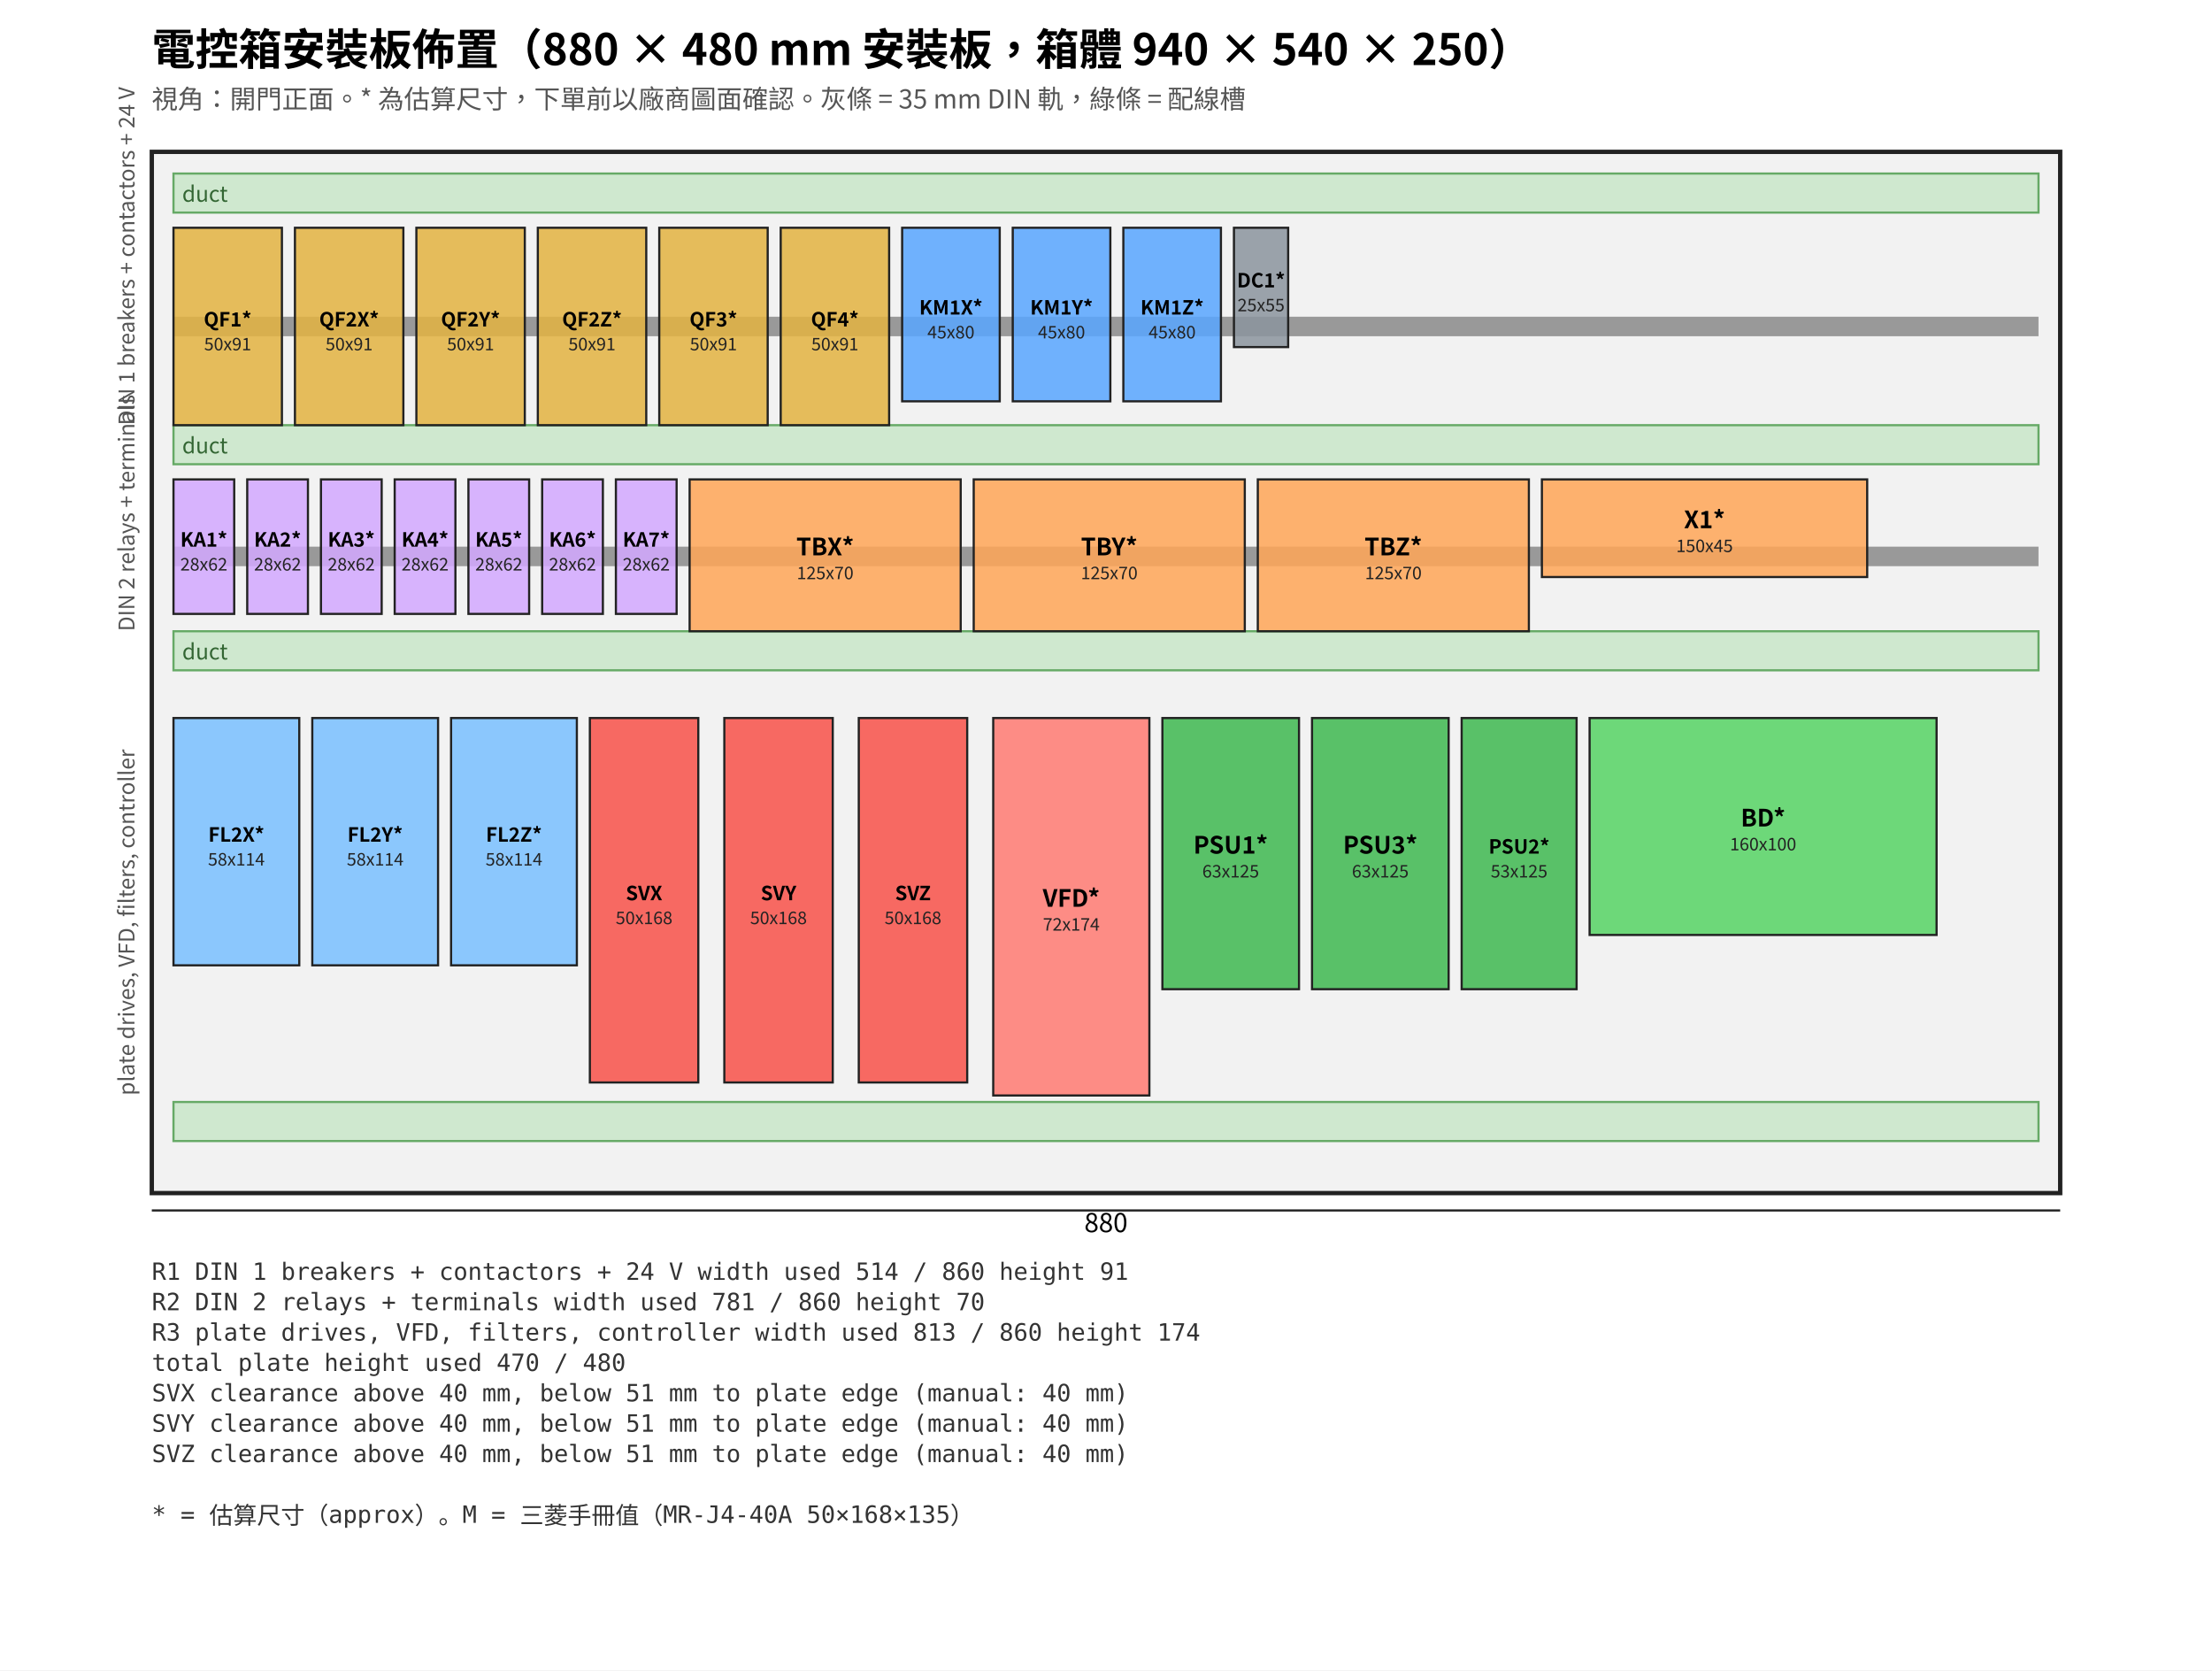
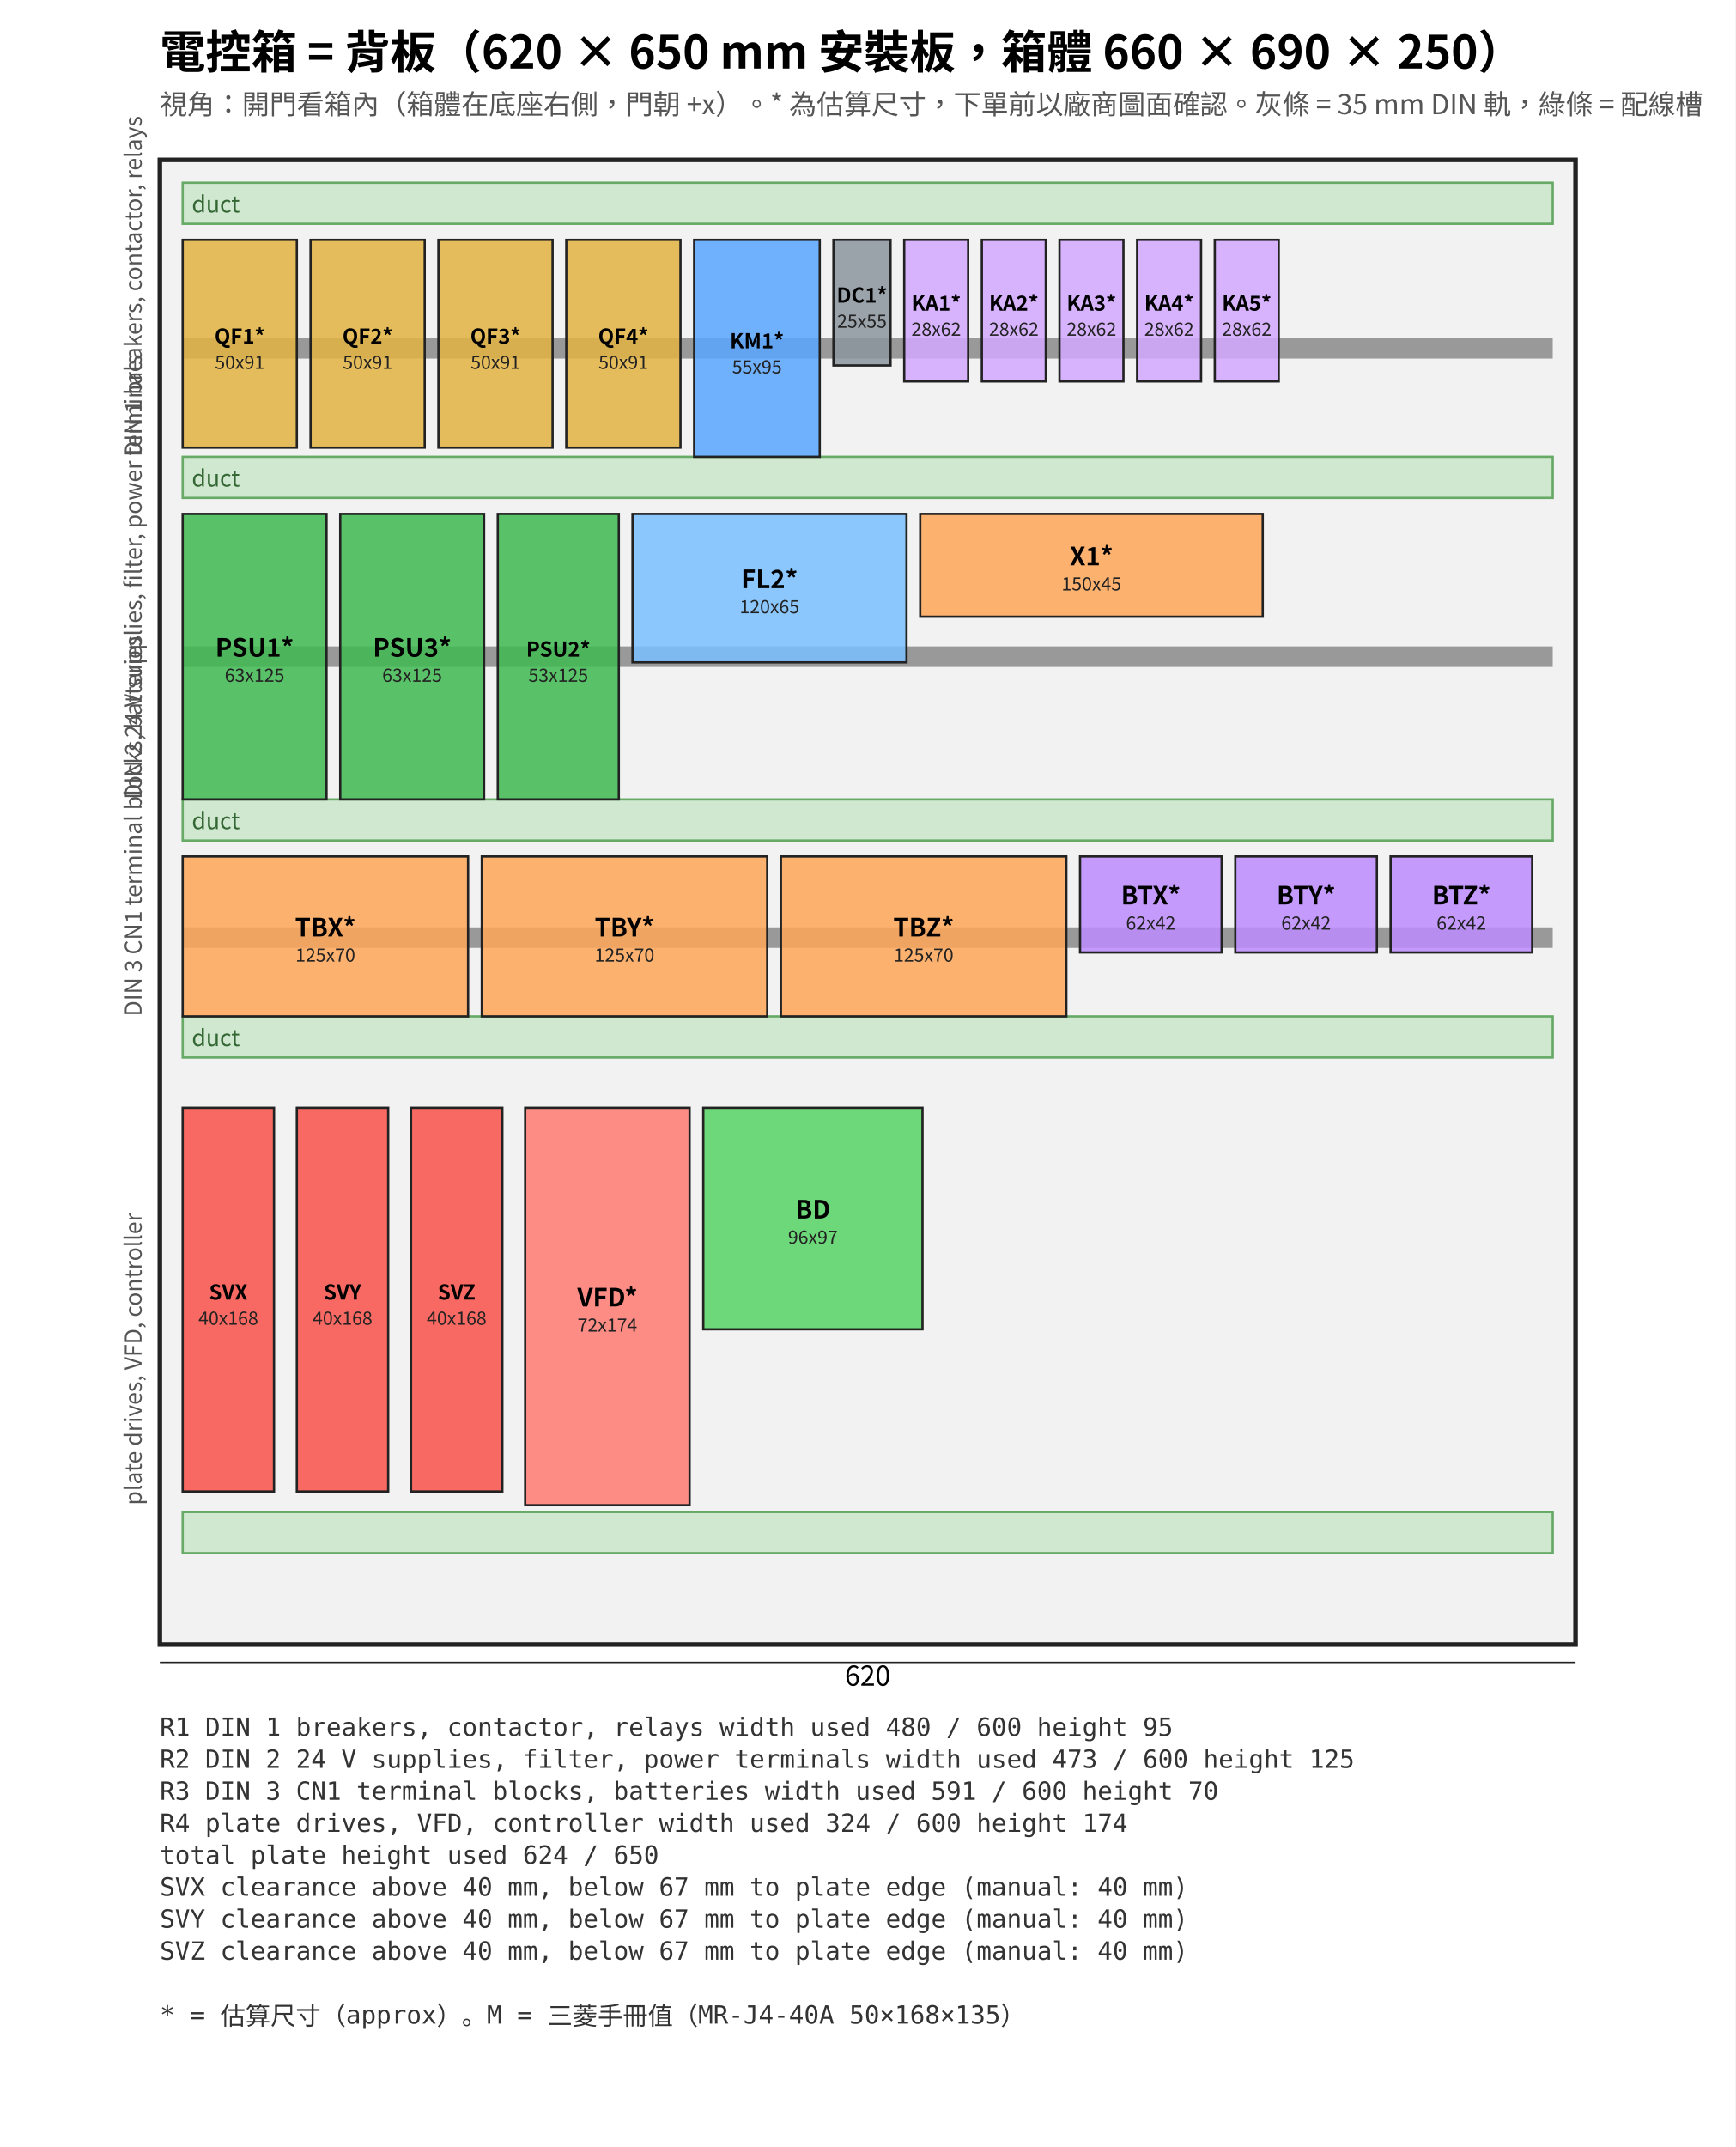
- <svg xmlns="http://www.w3.org/2000/svg" width="1020" height="770" viewBox="0 0 1020 770" font-family="Noto Sans CJK TC, sans-serif">
+ <svg xmlns="http://www.w3.org/2000/svg" width="760" height="940" viewBox="0 0 760 940" font-family="Noto Sans CJK TC, sans-serif">
  <rect width="100%" height="100%" fill="#fff" />
-   <text x="70" y="30" font-size="20" font-weight="bold">電控箱安裝板佈置（880 × 480 mm 安裝板，箱體 940 × 540 × 250）</text>
-   <text x="70" y="50" font-size="12" fill="#555">視角：開門正面。* 為估算尺寸，下單前以廠商圖面確認。灰條 = 35 mm DIN 軌，綠條 = 配線槽</text>
-   <rect x="70" y="70" width="880" height="480" fill="#f2f2f2" stroke="#222" stroke-width="2" />
-   <rect x="80" y="80" width="860" height="18" fill="#cfe8cf" stroke="#6a6" />
+   <text x="70" y="30" font-size="20" font-weight="bold">電控箱 = 背板（620 × 650 mm 安裝板，箱體 660 × 690 × 250）</text>
+   <text x="70" y="50" font-size="12" fill="#555">視角：開門看箱內（箱體在底座右側，門朝 +x）。* 為估算尺寸，下單前以廠商圖面確認。灰條 = 35 mm DIN 軌，綠條 = 配線槽</text>
+   <rect x="70" y="70" width="620" height="650" fill="#f2f2f2" stroke="#222" stroke-width="2" />
+   <rect x="80" y="80" width="600" height="18" fill="#cfe8cf" stroke="#6a6" />
  <text x="84" y="93" font-size="10" fill="#363">duct</text>
-   <rect x="80" y="146" width="860" height="9" fill="#999" />
-   <text x="62" y="196" font-size="10" fill="#555" transform="rotate(-90 62 196)">DIN 1  breakers + contactors + 24 V</text>
-   <rect x="80" y="196" width="860" height="18" fill="#cfe8cf" stroke="#6a6" />
-   <text x="84" y="209" font-size="10" fill="#363">duct</text>
-   <rect x="80" y="252" width="860" height="9" fill="#999" />
-   <text x="62" y="291" font-size="10" fill="#555" transform="rotate(-90 62 291)">DIN 2  relays + terminals</text>
-   <rect x="80" y="291" width="860" height="18" fill="#cfe8cf" stroke="#6a6" />
-   <text x="84" y="304" font-size="10" fill="#363">duct</text>
-   <text x="62" y="505" font-size="10" fill="#555" transform="rotate(-90 62 505)">plate  drives, VFD, filters, controller</text>
-   <rect x="80" y="508" width="860" height="18" fill="#cfe8cf" stroke="#6a6" />
+   <rect x="80" y="148" width="600" height="9" fill="#999" />
+   <text x="62" y="200" font-size="10" fill="#555" transform="rotate(-90 62 200)">DIN 1  breakers, contactor, relays</text>
+   <rect x="80" y="200" width="600" height="18" fill="#cfe8cf" stroke="#6a6" />
+   <text x="84" y="213" font-size="10" fill="#363">duct</text>
+   <rect x="80" y="283" width="600" height="9" fill="#999" />
+   <text x="62" y="350" font-size="10" fill="#555" transform="rotate(-90 62 350)">DIN 2  24 V supplies, filter, power terminals</text>
+   <rect x="80" y="350" width="600" height="18" fill="#cfe8cf" stroke="#6a6" />
+   <text x="84" y="363" font-size="10" fill="#363">duct</text>
+   <rect x="80" y="406" width="600" height="9" fill="#999" />
+   <text x="62" y="445" font-size="10" fill="#555" transform="rotate(-90 62 445)">DIN 3  CN1 terminal blocks, batteries</text>
+   <rect x="80" y="445" width="600" height="18" fill="#cfe8cf" stroke="#6a6" />
+   <text x="84" y="458" font-size="10" fill="#363">duct</text>
+   <text x="62" y="659" font-size="10" fill="#555" transform="rotate(-90 62 659)">plate  drives, VFD, controller</text>
+   <rect x="80" y="662" width="600" height="18" fill="#cfe8cf" stroke="#6a6" />
  <rect x="80.0" y="105.0" width="50" height="91" fill="#e3b341" fill-opacity="0.85" stroke="#222" />
  <text x="105.0" y="150.5" font-size="9" text-anchor="middle" font-weight="bold">QF1*</text>
  <text x="105.0" y="161.5" font-size="8" text-anchor="middle" fill="#222">50x91</text>
  <rect x="136.0" y="105.0" width="50" height="91" fill="#e3b341" fill-opacity="0.85" stroke="#222" />
-   <text x="161.0" y="150.5" font-size="9" text-anchor="middle" font-weight="bold">QF2X*</text>
+   <text x="161.0" y="150.5" font-size="9" text-anchor="middle" font-weight="bold">QF2*</text>
  <text x="161.0" y="161.5" font-size="8" text-anchor="middle" fill="#222">50x91</text>
  <rect x="192.0" y="105.0" width="50" height="91" fill="#e3b341" fill-opacity="0.85" stroke="#222" />
-   <text x="217.0" y="150.5" font-size="9" text-anchor="middle" font-weight="bold">QF2Y*</text>
+   <text x="217.0" y="150.5" font-size="9" text-anchor="middle" font-weight="bold">QF3*</text>
  <text x="217.0" y="161.5" font-size="8" text-anchor="middle" fill="#222">50x91</text>
  <rect x="248.0" y="105.0" width="50" height="91" fill="#e3b341" fill-opacity="0.85" stroke="#222" />
-   <text x="273.0" y="150.5" font-size="9" text-anchor="middle" font-weight="bold">QF2Z*</text>
+   <text x="273.0" y="150.5" font-size="9" text-anchor="middle" font-weight="bold">QF4*</text>
  <text x="273.0" y="161.5" font-size="8" text-anchor="middle" fill="#222">50x91</text>
-   <rect x="304.0" y="105.0" width="50" height="91" fill="#e3b341" fill-opacity="0.85" stroke="#222" />
-   <text x="329.0" y="150.5" font-size="9" text-anchor="middle" font-weight="bold">QF3*</text>
-   <text x="329.0" y="161.5" font-size="8" text-anchor="middle" fill="#222">50x91</text>
-   <rect x="360.0" y="105.0" width="50" height="91" fill="#e3b341" fill-opacity="0.85" stroke="#222" />
-   <text x="385.0" y="150.5" font-size="9" text-anchor="middle" font-weight="bold">QF4*</text>
-   <text x="385.0" y="161.5" font-size="8" text-anchor="middle" fill="#222">50x91</text>
-   <rect x="416.0" y="105.0" width="45" height="80" fill="#58a6ff" fill-opacity="0.85" stroke="#222" />
-   <text x="438.5" y="145.0" font-size="9" text-anchor="middle" font-weight="bold">KM1X*</text>
-   <text x="438.5" y="156.0" font-size="8" text-anchor="middle" fill="#222">45x80</text>
-   <rect x="467.0" y="105.0" width="45" height="80" fill="#58a6ff" fill-opacity="0.85" stroke="#222" />
-   <text x="489.5" y="145.0" font-size="9" text-anchor="middle" font-weight="bold">KM1Y*</text>
-   <text x="489.5" y="156.0" font-size="8" text-anchor="middle" fill="#222">45x80</text>
-   <rect x="518.0" y="105.0" width="45" height="80" fill="#58a6ff" fill-opacity="0.85" stroke="#222" />
-   <text x="540.5" y="145.0" font-size="9" text-anchor="middle" font-weight="bold">KM1Z*</text>
-   <text x="540.5" y="156.0" font-size="8" text-anchor="middle" fill="#222">45x80</text>
-   <rect x="569.0" y="105.0" width="25" height="55" fill="#8b949e" fill-opacity="0.85" stroke="#222" />
-   <text x="581.5" y="132.5" font-size="9" text-anchor="middle" font-weight="bold">DC1*</text>
-   <text x="581.5" y="143.5" font-size="8" text-anchor="middle" fill="#222">25x55</text>
-   <rect x="80.0" y="221.0" width="28" height="62" fill="#d2a8ff" fill-opacity="0.85" stroke="#222" />
-   <text x="94.0" y="252.0" font-size="9" text-anchor="middle" font-weight="bold">KA1*</text>
-   <text x="94.0" y="263.0" font-size="8" text-anchor="middle" fill="#222">28x62</text>
-   <rect x="114.0" y="221.0" width="28" height="62" fill="#d2a8ff" fill-opacity="0.85" stroke="#222" />
-   <text x="128.0" y="252.0" font-size="9" text-anchor="middle" font-weight="bold">KA2*</text>
-   <text x="128.0" y="263.0" font-size="8" text-anchor="middle" fill="#222">28x62</text>
-   <rect x="148.0" y="221.0" width="28" height="62" fill="#d2a8ff" fill-opacity="0.85" stroke="#222" />
-   <text x="162.0" y="252.0" font-size="9" text-anchor="middle" font-weight="bold">KA3*</text>
-   <text x="162.0" y="263.0" font-size="8" text-anchor="middle" fill="#222">28x62</text>
-   <rect x="182.0" y="221.0" width="28" height="62" fill="#d2a8ff" fill-opacity="0.85" stroke="#222" />
-   <text x="196.0" y="252.0" font-size="9" text-anchor="middle" font-weight="bold">KA4*</text>
-   <text x="196.0" y="263.0" font-size="8" text-anchor="middle" fill="#222">28x62</text>
-   <rect x="216.0" y="221.0" width="28" height="62" fill="#d2a8ff" fill-opacity="0.85" stroke="#222" />
-   <text x="230.0" y="252.0" font-size="9" text-anchor="middle" font-weight="bold">KA5*</text>
-   <text x="230.0" y="263.0" font-size="8" text-anchor="middle" fill="#222">28x62</text>
-   <rect x="250.0" y="221.0" width="28" height="62" fill="#d2a8ff" fill-opacity="0.85" stroke="#222" />
-   <text x="264.0" y="252.0" font-size="9" text-anchor="middle" font-weight="bold">KA6*</text>
-   <text x="264.0" y="263.0" font-size="8" text-anchor="middle" fill="#222">28x62</text>
-   <rect x="284.0" y="221.0" width="28" height="62" fill="#d2a8ff" fill-opacity="0.85" stroke="#222" />
-   <text x="298.0" y="252.0" font-size="9" text-anchor="middle" font-weight="bold">KA7*</text>
-   <text x="298.0" y="263.0" font-size="8" text-anchor="middle" fill="#222">28x62</text>
-   <rect x="318.0" y="221.0" width="125" height="70" fill="#ffa657" fill-opacity="0.85" stroke="#222" />
-   <text x="380.5" y="256.0" font-size="11" text-anchor="middle" font-weight="bold">TBX*</text>
-   <text x="380.5" y="267.0" font-size="8" text-anchor="middle" fill="#222">125x70</text>
-   <rect x="449.0" y="221.0" width="125" height="70" fill="#ffa657" fill-opacity="0.85" stroke="#222" />
-   <text x="511.5" y="256.0" font-size="11" text-anchor="middle" font-weight="bold">TBY*</text>
-   <text x="511.5" y="267.0" font-size="8" text-anchor="middle" fill="#222">125x70</text>
-   <rect x="580.0" y="221.0" width="125" height="70" fill="#ffa657" fill-opacity="0.85" stroke="#222" />
-   <text x="642.5" y="256.0" font-size="11" text-anchor="middle" font-weight="bold">TBZ*</text>
-   <text x="642.5" y="267.0" font-size="8" text-anchor="middle" fill="#222">125x70</text>
-   <rect x="711.0" y="221.0" width="150" height="45" fill="#ffa657" fill-opacity="0.85" stroke="#222" />
-   <text x="786.0" y="243.5" font-size="11" text-anchor="middle" font-weight="bold">X1*</text>
-   <text x="786.0" y="254.5" font-size="8" text-anchor="middle" fill="#222">150x45</text>
-   <rect x="80.0" y="331.0" width="58" height="114" fill="#79c0ff" fill-opacity="0.85" stroke="#222" />
-   <text x="109.0" y="388.0" font-size="9" text-anchor="middle" font-weight="bold">FL2X*</text>
-   <text x="109.0" y="399.0" font-size="8" text-anchor="middle" fill="#222">58x114</text>
-   <rect x="144.0" y="331.0" width="58" height="114" fill="#79c0ff" fill-opacity="0.85" stroke="#222" />
-   <text x="173.0" y="388.0" font-size="9" text-anchor="middle" font-weight="bold">FL2Y*</text>
-   <text x="173.0" y="399.0" font-size="8" text-anchor="middle" fill="#222">58x114</text>
-   <rect x="208.0" y="331.0" width="58" height="114" fill="#79c0ff" fill-opacity="0.85" stroke="#222" />
-   <text x="237.0" y="388.0" font-size="9" text-anchor="middle" font-weight="bold">FL2Z*</text>
-   <text x="237.0" y="399.0" font-size="8" text-anchor="middle" fill="#222">58x114</text>
-   <rect x="272.0" y="331.0" width="50" height="168" fill="#f85149" fill-opacity="0.85" stroke="#222" />
-   <text x="297.0" y="415.0" font-size="9" text-anchor="middle" font-weight="bold">SVX</text>
-   <text x="297.0" y="426.0" font-size="8" text-anchor="middle" fill="#222">50x168</text>
-   <rect x="334.0" y="331.0" width="50" height="168" fill="#f85149" fill-opacity="0.85" stroke="#222" />
-   <text x="359.0" y="415.0" font-size="9" text-anchor="middle" font-weight="bold">SVY</text>
-   <text x="359.0" y="426.0" font-size="8" text-anchor="middle" fill="#222">50x168</text>
-   <rect x="396.0" y="331.0" width="50" height="168" fill="#f85149" fill-opacity="0.85" stroke="#222" />
-   <text x="421.0" y="415.0" font-size="9" text-anchor="middle" font-weight="bold">SVZ</text>
-   <text x="421.0" y="426.0" font-size="8" text-anchor="middle" fill="#222">50x168</text>
-   <rect x="458.0" y="331.0" width="72" height="174" fill="#ff7b72" fill-opacity="0.85" stroke="#222" />
-   <text x="494.0" y="418.0" font-size="11" text-anchor="middle" font-weight="bold">VFD*</text>
-   <text x="494.0" y="429.0" font-size="8" text-anchor="middle" fill="#222">72x174</text>
-   <rect x="536.0" y="331.0" width="63" height="125" fill="#3fb950" fill-opacity="0.85" stroke="#222" />
-   <text x="567.5" y="393.5" font-size="11" text-anchor="middle" font-weight="bold">PSU1*</text>
-   <text x="567.5" y="404.5" font-size="8" text-anchor="middle" fill="#222">63x125</text>
-   <rect x="605.0" y="331.0" width="63" height="125" fill="#3fb950" fill-opacity="0.85" stroke="#222" />
-   <text x="636.5" y="393.5" font-size="11" text-anchor="middle" font-weight="bold">PSU3*</text>
-   <text x="636.5" y="404.5" font-size="8" text-anchor="middle" fill="#222">63x125</text>
-   <rect x="674.0" y="331.0" width="53" height="125" fill="#3fb950" fill-opacity="0.85" stroke="#222" />
-   <text x="700.5" y="393.5" font-size="9" text-anchor="middle" font-weight="bold">PSU2*</text>
-   <text x="700.5" y="404.5" font-size="8" text-anchor="middle" fill="#222">53x125</text>
-   <rect x="733.0" y="331.0" width="160" height="100" fill="#56d364" fill-opacity="0.85" stroke="#222" />
-   <text x="813.0" y="381.0" font-size="11" text-anchor="middle" font-weight="bold">BD*</text>
-   <text x="813.0" y="392.0" font-size="8" text-anchor="middle" fill="#222">160x100</text>
-   <text x="510" y="568" font-size="12" text-anchor="middle">880</text>
-   <line x1="70" y1="558" x2="950" y2="558" stroke="#222" />
-   <text x="70" y="590" font-size="11" fill="#333" font-family="monospace">R1 DIN 1  breakers + contactors + 24 V           width used  514 / 860   height  91</text>
-   <text x="70" y="604" font-size="11" fill="#333" font-family="monospace">R2 DIN 2  relays + terminals                     width used  781 / 860   height  70</text>
-   <text x="70" y="618" font-size="11" fill="#333" font-family="monospace">R3 plate  drives, VFD, filters, controller       width used  813 / 860   height 174</text>
-   <text x="70" y="632" font-size="11" fill="#333" font-family="monospace">total plate height used 470 / 480</text>
-   <text x="70" y="646" font-size="11" fill="#333" font-family="monospace">SVX clearance above 40 mm, below 51 mm to plate edge (manual: 40 mm)</text>
-   <text x="70" y="660" font-size="11" fill="#333" font-family="monospace">SVY clearance above 40 mm, below 51 mm to plate edge (manual: 40 mm)</text>
-   <text x="70" y="674" font-size="11" fill="#333" font-family="monospace">SVZ clearance above 40 mm, below 51 mm to plate edge (manual: 40 mm)</text>
-   <text x="70" y="688" font-size="11" fill="#333" font-family="monospace" />
-   <text x="70" y="702" font-size="11" fill="#333" font-family="monospace">* = 估算尺寸（approx）。M = 三菱手冊值（MR-J4-40A 50×168×135）</text>
+   <rect x="304.0" y="105.0" width="55" height="95" fill="#58a6ff" fill-opacity="0.85" stroke="#222" />
+   <text x="331.5" y="152.5" font-size="9" text-anchor="middle" font-weight="bold">KM1*</text>
+   <text x="331.5" y="163.5" font-size="8" text-anchor="middle" fill="#222">55x95</text>
+   <rect x="365.0" y="105.0" width="25" height="55" fill="#8b949e" fill-opacity="0.85" stroke="#222" />
+   <text x="377.5" y="132.5" font-size="9" text-anchor="middle" font-weight="bold">DC1*</text>
+   <text x="377.5" y="143.5" font-size="8" text-anchor="middle" fill="#222">25x55</text>
+   <rect x="396.0" y="105.0" width="28" height="62" fill="#d2a8ff" fill-opacity="0.85" stroke="#222" />
+   <text x="410.0" y="136.0" font-size="9" text-anchor="middle" font-weight="bold">KA1*</text>
+   <text x="410.0" y="147.0" font-size="8" text-anchor="middle" fill="#222">28x62</text>
+   <rect x="430.0" y="105.0" width="28" height="62" fill="#d2a8ff" fill-opacity="0.85" stroke="#222" />
+   <text x="444.0" y="136.0" font-size="9" text-anchor="middle" font-weight="bold">KA2*</text>
+   <text x="444.0" y="147.0" font-size="8" text-anchor="middle" fill="#222">28x62</text>
+   <rect x="464.0" y="105.0" width="28" height="62" fill="#d2a8ff" fill-opacity="0.85" stroke="#222" />
+   <text x="478.0" y="136.0" font-size="9" text-anchor="middle" font-weight="bold">KA3*</text>
+   <text x="478.0" y="147.0" font-size="8" text-anchor="middle" fill="#222">28x62</text>
+   <rect x="498.0" y="105.0" width="28" height="62" fill="#d2a8ff" fill-opacity="0.85" stroke="#222" />
+   <text x="512.0" y="136.0" font-size="9" text-anchor="middle" font-weight="bold">KA4*</text>
+   <text x="512.0" y="147.0" font-size="8" text-anchor="middle" fill="#222">28x62</text>
+   <rect x="532.0" y="105.0" width="28" height="62" fill="#d2a8ff" fill-opacity="0.85" stroke="#222" />
+   <text x="546.0" y="136.0" font-size="9" text-anchor="middle" font-weight="bold">KA5*</text>
+   <text x="546.0" y="147.0" font-size="8" text-anchor="middle" fill="#222">28x62</text>
+   <rect x="80.0" y="225.0" width="63" height="125" fill="#3fb950" fill-opacity="0.85" stroke="#222" />
+   <text x="111.5" y="287.5" font-size="11" text-anchor="middle" font-weight="bold">PSU1*</text>
+   <text x="111.5" y="298.5" font-size="8" text-anchor="middle" fill="#222">63x125</text>
+   <rect x="149.0" y="225.0" width="63" height="125" fill="#3fb950" fill-opacity="0.85" stroke="#222" />
+   <text x="180.5" y="287.5" font-size="11" text-anchor="middle" font-weight="bold">PSU3*</text>
+   <text x="180.5" y="298.5" font-size="8" text-anchor="middle" fill="#222">63x125</text>
+   <rect x="218.0" y="225.0" width="53" height="125" fill="#3fb950" fill-opacity="0.85" stroke="#222" />
+   <text x="244.5" y="287.5" font-size="9" text-anchor="middle" font-weight="bold">PSU2*</text>
+   <text x="244.5" y="298.5" font-size="8" text-anchor="middle" fill="#222">53x125</text>
+   <rect x="277.0" y="225.0" width="120" height="65" fill="#79c0ff" fill-opacity="0.85" stroke="#222" />
+   <text x="337.0" y="257.5" font-size="11" text-anchor="middle" font-weight="bold">FL2*</text>
+   <text x="337.0" y="268.5" font-size="8" text-anchor="middle" fill="#222">120x65</text>
+   <rect x="403.0" y="225.0" width="150" height="45" fill="#ffa657" fill-opacity="0.85" stroke="#222" />
+   <text x="478.0" y="247.5" font-size="11" text-anchor="middle" font-weight="bold">X1*</text>
+   <text x="478.0" y="258.5" font-size="8" text-anchor="middle" fill="#222">150x45</text>
+   <rect x="80.0" y="375.0" width="125" height="70" fill="#ffa657" fill-opacity="0.85" stroke="#222" />
+   <text x="142.5" y="410.0" font-size="11" text-anchor="middle" font-weight="bold">TBX*</text>
+   <text x="142.5" y="421.0" font-size="8" text-anchor="middle" fill="#222">125x70</text>
+   <rect x="211.0" y="375.0" width="125" height="70" fill="#ffa657" fill-opacity="0.85" stroke="#222" />
+   <text x="273.5" y="410.0" font-size="11" text-anchor="middle" font-weight="bold">TBY*</text>
+   <text x="273.5" y="421.0" font-size="8" text-anchor="middle" fill="#222">125x70</text>
+   <rect x="342.0" y="375.0" width="125" height="70" fill="#ffa657" fill-opacity="0.85" stroke="#222" />
+   <text x="404.5" y="410.0" font-size="11" text-anchor="middle" font-weight="bold">TBZ*</text>
+   <text x="404.5" y="421.0" font-size="8" text-anchor="middle" fill="#222">125x70</text>
+   <rect x="473.0" y="375.0" width="62" height="42" fill="#bc8cff" fill-opacity="0.85" stroke="#222" />
+   <text x="504.0" y="396.0" font-size="11" text-anchor="middle" font-weight="bold">BTX*</text>
+   <text x="504.0" y="407.0" font-size="8" text-anchor="middle" fill="#222">62x42</text>
+   <rect x="541.0" y="375.0" width="62" height="42" fill="#bc8cff" fill-opacity="0.85" stroke="#222" />
+   <text x="572.0" y="396.0" font-size="11" text-anchor="middle" font-weight="bold">BTY*</text>
+   <text x="572.0" y="407.0" font-size="8" text-anchor="middle" fill="#222">62x42</text>
+   <rect x="609.0" y="375.0" width="62" height="42" fill="#bc8cff" fill-opacity="0.85" stroke="#222" />
+   <text x="640.0" y="396.0" font-size="11" text-anchor="middle" font-weight="bold">BTZ*</text>
+   <text x="640.0" y="407.0" font-size="8" text-anchor="middle" fill="#222">62x42</text>
+   <rect x="80.0" y="485.0" width="40" height="168" fill="#f85149" fill-opacity="0.85" stroke="#222" />
+   <text x="100.0" y="569.0" font-size="9" text-anchor="middle" font-weight="bold">SVX</text>
+   <text x="100.0" y="580.0" font-size="8" text-anchor="middle" fill="#222">40x168</text>
+   <rect x="130.0" y="485.0" width="40" height="168" fill="#f85149" fill-opacity="0.85" stroke="#222" />
+   <text x="150.0" y="569.0" font-size="9" text-anchor="middle" font-weight="bold">SVY</text>
+   <text x="150.0" y="580.0" font-size="8" text-anchor="middle" fill="#222">40x168</text>
+   <rect x="180.0" y="485.0" width="40" height="168" fill="#f85149" fill-opacity="0.85" stroke="#222" />
+   <text x="200.0" y="569.0" font-size="9" text-anchor="middle" font-weight="bold">SVZ</text>
+   <text x="200.0" y="580.0" font-size="8" text-anchor="middle" fill="#222">40x168</text>
+   <rect x="230.0" y="485.0" width="72" height="174" fill="#ff7b72" fill-opacity="0.85" stroke="#222" />
+   <text x="266.0" y="572.0" font-size="11" text-anchor="middle" font-weight="bold">VFD*</text>
+   <text x="266.0" y="583.0" font-size="8" text-anchor="middle" fill="#222">72x174</text>
+   <rect x="308.0" y="485.0" width="96" height="97" fill="#56d364" fill-opacity="0.85" stroke="#222" />
+   <text x="356.0" y="533.5" font-size="11" text-anchor="middle" font-weight="bold">BD</text>
+   <text x="356.0" y="544.5" font-size="8" text-anchor="middle" fill="#222">96x97</text>
+   <text x="380" y="738" font-size="12" text-anchor="middle">620</text>
+   <line x1="70" y1="728" x2="690" y2="728" stroke="#222" />
+   <text x="70" y="760" font-size="11" fill="#333" font-family="monospace">R1 DIN 1  breakers, contactor, relays            width used  480 / 600   height  95</text>
+   <text x="70" y="774" font-size="11" fill="#333" font-family="monospace">R2 DIN 2  24 V supplies, filter, power terminals width used  473 / 600   height 125</text>
+   <text x="70" y="788" font-size="11" fill="#333" font-family="monospace">R3 DIN 3  CN1 terminal blocks, batteries         width used  591 / 600   height  70</text>
+   <text x="70" y="802" font-size="11" fill="#333" font-family="monospace">R4 plate  drives, VFD, controller                width used  324 / 600   height 174</text>
+   <text x="70" y="816" font-size="11" fill="#333" font-family="monospace">total plate height used 624 / 650</text>
+   <text x="70" y="830" font-size="11" fill="#333" font-family="monospace">SVX clearance above 40 mm, below 67 mm to plate edge (manual: 40 mm)</text>
+   <text x="70" y="844" font-size="11" fill="#333" font-family="monospace">SVY clearance above 40 mm, below 67 mm to plate edge (manual: 40 mm)</text>
+   <text x="70" y="858" font-size="11" fill="#333" font-family="monospace">SVZ clearance above 40 mm, below 67 mm to plate edge (manual: 40 mm)</text>
+   <text x="70" y="872" font-size="11" fill="#333" font-family="monospace" />
+   <text x="70" y="886" font-size="11" fill="#333" font-family="monospace">* = 估算尺寸（approx）。M = 三菱手冊值（MR-J4-40A 50×168×135）</text>
</svg>
